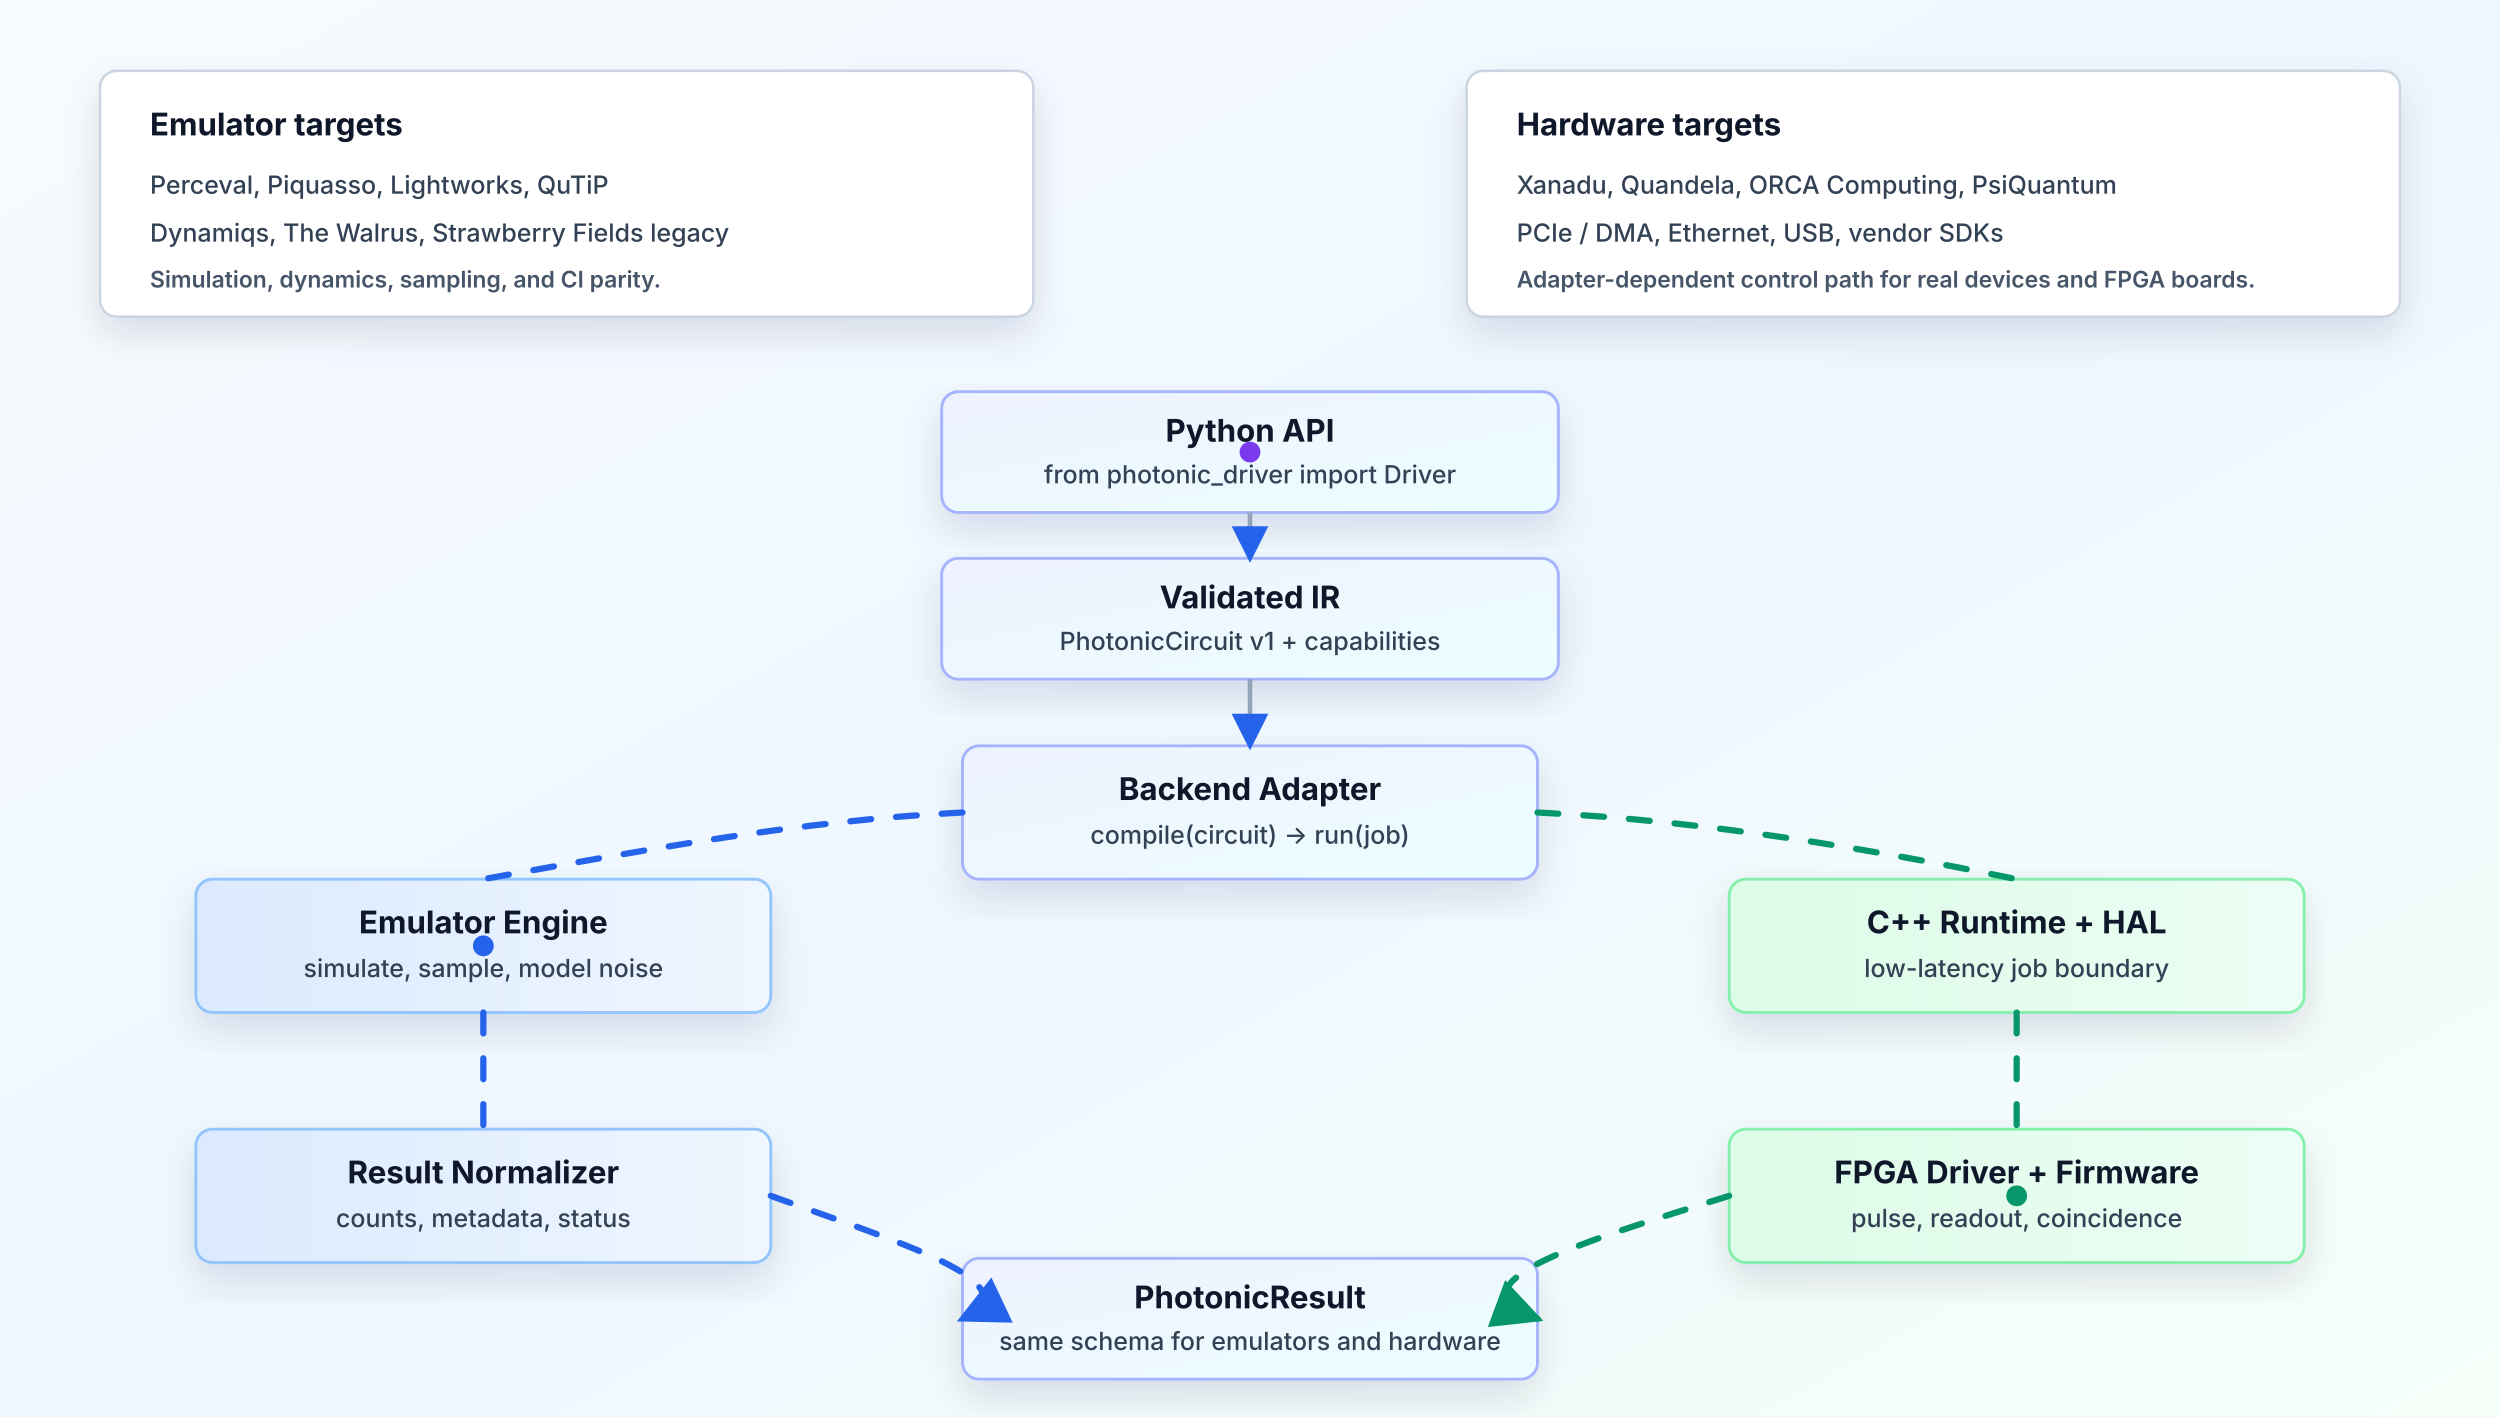
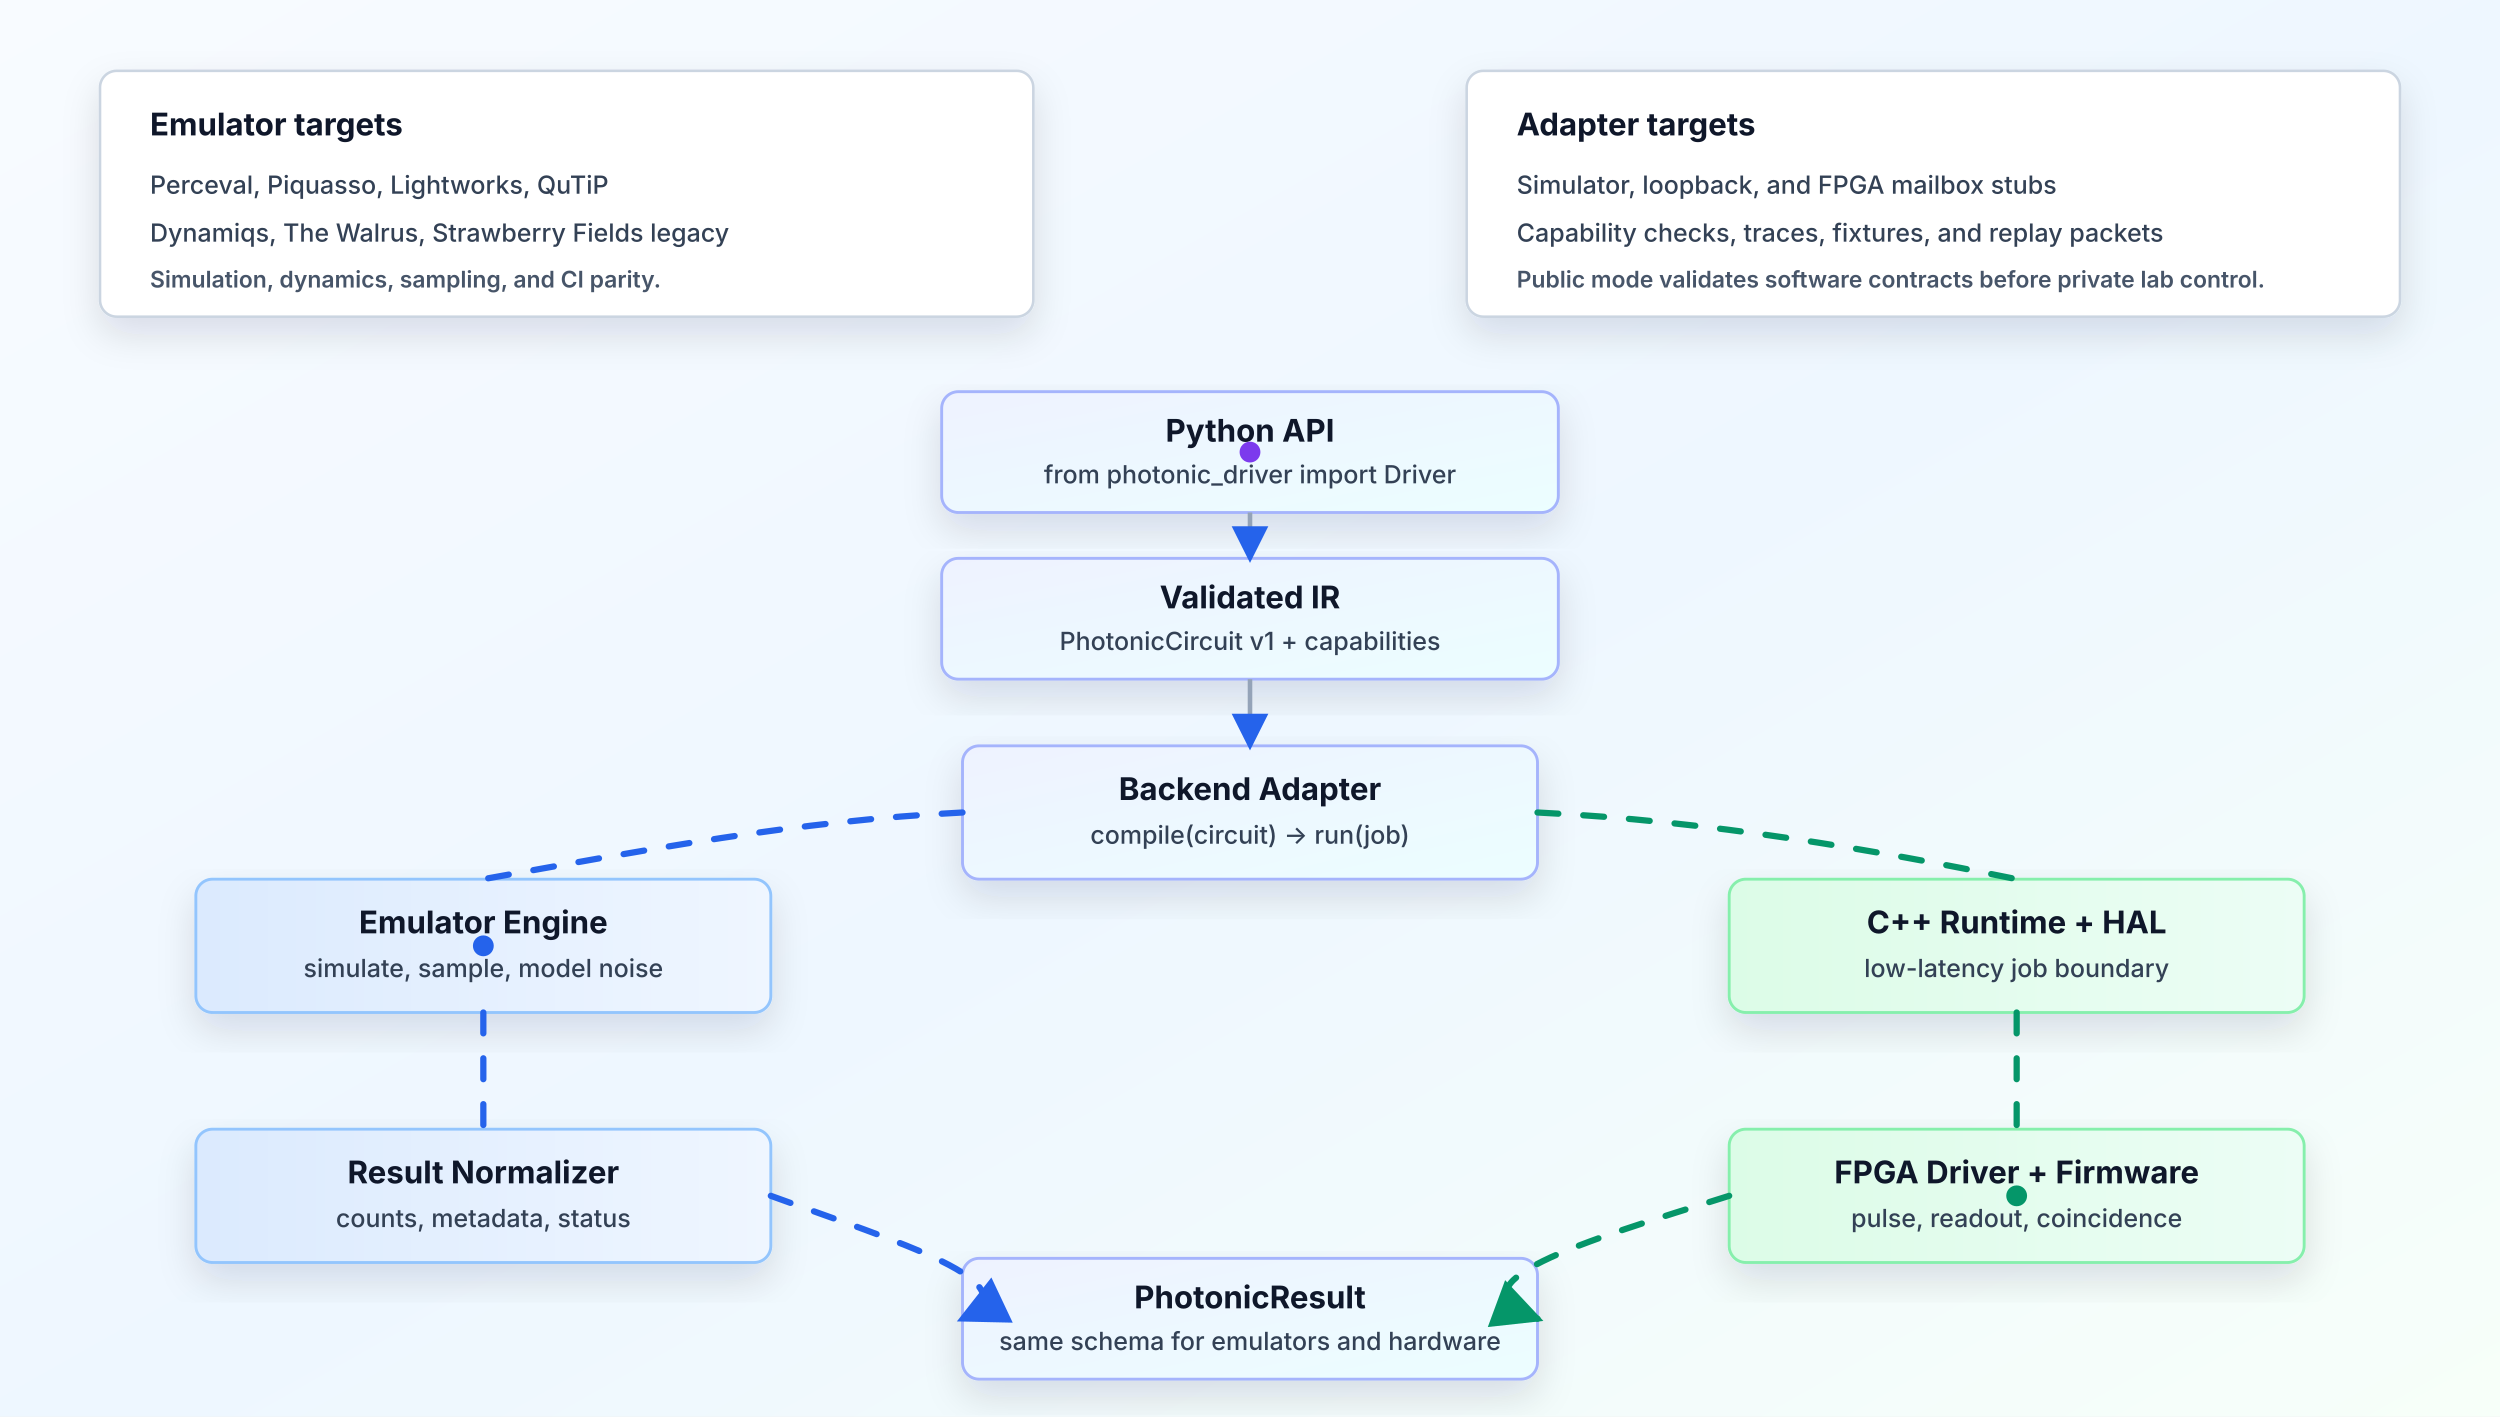
<svg xmlns="http://www.w3.org/2000/svg" viewBox="0 0 1200 680" role="img" aria-labelledby="title desc">
  <defs>
    <linearGradient id="bg" x1="0" y1="0" x2="1" y2="1">
      <stop offset="0%" stop-color="#f8fbff" />
      <stop offset="52%" stop-color="#eef7ff" />
      <stop offset="100%" stop-color="#f7fff9" />
    </linearGradient>
    <linearGradient id="core" x1="0" y1="0" x2="1" y2="1">
      <stop offset="0%" stop-color="#eef2ff" />
      <stop offset="100%" stop-color="#ecfeff" />
    </linearGradient>
    <linearGradient id="emulator" x1="0" y1="0" x2="1" y2="0">
      <stop offset="0%" stop-color="#dbeafe" />
      <stop offset="100%" stop-color="#eff6ff" />
    </linearGradient>
    <linearGradient id="hardware" x1="0" y1="0" x2="1" y2="0">
      <stop offset="0%" stop-color="#dcfce7" />
      <stop offset="100%" stop-color="#ecfdf5" />
    </linearGradient>
    <filter id="shadow" x="-15%" y="-20%" width="130%" height="150%">
      <feDropShadow dx="0" dy="8" stdDeviation="9" flood-color="#0f172a" flood-opacity="0.12" />
    </filter>
    <filter id="glow" x="-60%" y="-60%" width="220%" height="220%">
      <feGaussianBlur stdDeviation="4" result="blur" />
      <feMerge>
        <feMergeNode in="blur" />
        <feMergeNode in="SourceGraphic" />
      </feMerge>
    </filter>
    <marker id="arrow-blue" markerWidth="12" markerHeight="12" refX="9" refY="6" orient="auto">
      <path d="M2,2 L10,6 L2,10 Z" fill="#2563eb" />
    </marker>
    <marker id="arrow-green" markerWidth="12" markerHeight="12" refX="9" refY="6" orient="auto">
      <path d="M2,2 L10,6 L2,10 Z" fill="#059669" />
    </marker>
    <style>
      .title { font: 700 36px Inter, ui-sans-serif, system-ui, -apple-system, BlinkMacSystemFont, "Segoe UI", sans-serif; fill: #0f172a; }
      .subtitle { font: 500 15px Inter, ui-sans-serif, system-ui, -apple-system, BlinkMacSystemFont, "Segoe UI", sans-serif; fill: #475569; }
      .label { font: 700 15px Inter, ui-sans-serif, system-ui, -apple-system, BlinkMacSystemFont, "Segoe UI", sans-serif; fill: #0f172a; }
      .small { font: 500 12px Inter, ui-sans-serif, system-ui, -apple-system, BlinkMacSystemFont, "Segoe UI", sans-serif; fill: #334155; }
      .tiny { font: 600 11px Inter, ui-sans-serif, system-ui, -apple-system, BlinkMacSystemFont, "Segoe UI", sans-serif; fill: #475569; }
      .panel { stroke: #cbd5e1; stroke-width: 1.25; filter: url(#shadow); }
      .node { fill: #ffffff; stroke: #c7d2fe; stroke-width: 1.4; filter: url(#shadow); }
      .emu-node { fill: url(#emulator); stroke: #93c5fd; }
      .hw-node { fill: url(#hardware); stroke: #86efac; }
      .core-node { fill: url(#core); stroke: #a5b4fc; }
      .solid { stroke: #94a3b8; stroke-width: 2.2; fill: none; marker-end: url(#arrow-blue); }
      .flow-blue { stroke: #2563eb; stroke-width: 3; fill: none; stroke-linecap: round; stroke-dasharray: 10 12; marker-end: url(#arrow-blue); animation: dash 1.7s linear infinite; }
      .flow-green { stroke: #059669; stroke-width: 3; fill: none; stroke-linecap: round; stroke-dasharray: 10 12; marker-end: url(#arrow-green); animation: dash 1.7s linear infinite; }
      .pulse { animation: pulse 2.2s ease-in-out infinite; }
      .pulse2 { animation: pulse 2.2s ease-in-out 0.7s infinite; }
      .pulse3 { animation: pulse 2.2s ease-in-out 1.4s infinite; }
      @keyframes dash { to { stroke-dashoffset: -44; } }
      @keyframes pulse {
        0%, 100% { opacity: 0.45; transform: scale(1); }
        50% { opacity: 1; transform: scale(1.05); }
      }
    </style>
  </defs>
  <rect x="0" y="0" width="1200" height="680" fill="url(#bg)" />
  <g transform="translate(0,-78)">
    <rect x="48" y="112" width="448" height="118" rx="8" fill="#ffffff" class="panel" />
    <text x="72" y="143" class="label">Emulator targets</text>
    <text x="72" y="171" class="small">Perceval, Piquasso, Lightworks, QuTiP</text>
    <text x="72" y="194" class="small">Dynamiqs, The Walrus, Strawberry Fields legacy</text>
    <text x="72" y="216" class="tiny">Simulation, dynamics, sampling, and CI parity.</text>
    <rect x="704" y="112" width="448" height="118" rx="8" fill="#ffffff" class="panel" />
-     <text x="728" y="143" class="label">Hardware targets</text>
-     <text x="728" y="171" class="small">Xanadu, Quandela, ORCA Computing, PsiQuantum</text>
-     <text x="728" y="194" class="small">PCIe / DMA, Ethernet, USB, vendor SDKs</text>
-     <text x="728" y="216" class="tiny">Adapter-dependent control path for real devices and FPGA boards.</text>
+     <text x="728" y="143" class="label">Adapter targets</text>
+     <text x="728" y="171" class="small">Simulator, loopback, and FPGA mailbox stubs</text>
+     <text x="728" y="194" class="small">Capability checks, traces, fixtures, and replay packets</text>
+     <text x="728" y="216" class="tiny">Public mode validates software contracts before private lab control.</text>
    <rect x="452" y="266" width="296" height="58" rx="8" class="node core-node" />
    <text x="600" y="290" text-anchor="middle" class="label">Python API</text>
    <text x="600" y="310" text-anchor="middle" class="small">from photonic_driver import Driver</text>
    <rect x="452" y="346" width="296" height="58" rx="8" class="node core-node" />
    <text x="600" y="370" text-anchor="middle" class="label">Validated IR</text>
    <text x="600" y="390" text-anchor="middle" class="small">PhotonicCircuit v1 + capabilities</text>
    <rect x="462" y="436" width="276" height="64" rx="8" class="node core-node" />
    <text x="600" y="462" text-anchor="middle" class="label">Backend Adapter</text>
    <text x="600" y="483" text-anchor="middle" class="small">compile(circuit) -&gt; run(job)</text>
    <rect x="94" y="500" width="276" height="64" rx="8" class="node emu-node" />
    <text x="232" y="526" text-anchor="middle" class="label">Emulator Engine</text>
    <text x="232" y="547" text-anchor="middle" class="small">simulate, sample, model noise</text>
    <rect x="94" y="620" width="276" height="64" rx="8" class="node emu-node" />
    <text x="232" y="646" text-anchor="middle" class="label">Result Normalizer</text>
    <text x="232" y="667" text-anchor="middle" class="small">counts, metadata, status</text>
    <rect x="830" y="500" width="276" height="64" rx="8" class="node hw-node" />
    <text x="968" y="526" text-anchor="middle" class="label">C++ Runtime + HAL</text>
    <text x="968" y="547" text-anchor="middle" class="small">low-latency job boundary</text>
    <rect x="830" y="620" width="276" height="64" rx="8" class="node hw-node" />
    <text x="968" y="646" text-anchor="middle" class="label">FPGA Driver + Firmware</text>
    <text x="968" y="667" text-anchor="middle" class="small">pulse, readout, coincidence</text>
    <rect x="462" y="682" width="276" height="58" rx="8" class="node core-node" />
    <text x="600" y="706" text-anchor="middle" class="label">PhotonicResult</text>
    <text x="600" y="726" text-anchor="middle" class="small">same schema for emulators and hardware</text>
    <path d="M600 324 L600 346" class="solid" />
    <path d="M600 404 L600 436" class="solid" />
    <path id="emu-path" d="M462 468 C382 472 310 486 232 500 M232 564 L232 620 M370 652 C430 674 498 694 462 711" class="flow-blue" />
    <path id="hw-path" d="M738 468 C820 472 900 486 968 500 M968 564 L968 620 M830 652 C760 674 692 694 738 711" class="flow-green" />
    <circle r="9" fill="#2563eb" filter="url(#glow)">
      <animateMotion dur="4.2s" repeatCount="indefinite" path="M462 468 C382 472 310 486 232 500 L232 620 C338 670 452 700 462 711" />
    </circle>
    <circle r="9" fill="#059669" filter="url(#glow)">
      <animateMotion dur="4.2s" begin="0.45s" repeatCount="indefinite" path="M738 468 C820 472 900 486 968 500 L968 620 C862 670 748 700 738 711" />
    </circle>
    <circle r="5" fill="#7c3aed" class="pulse" cx="600" cy="295" />
    <circle r="5" fill="#2563eb" class="pulse2" cx="232" cy="532" />
    <circle r="5" fill="#059669" class="pulse3" cx="968" cy="652" />
  </g>
</svg>
